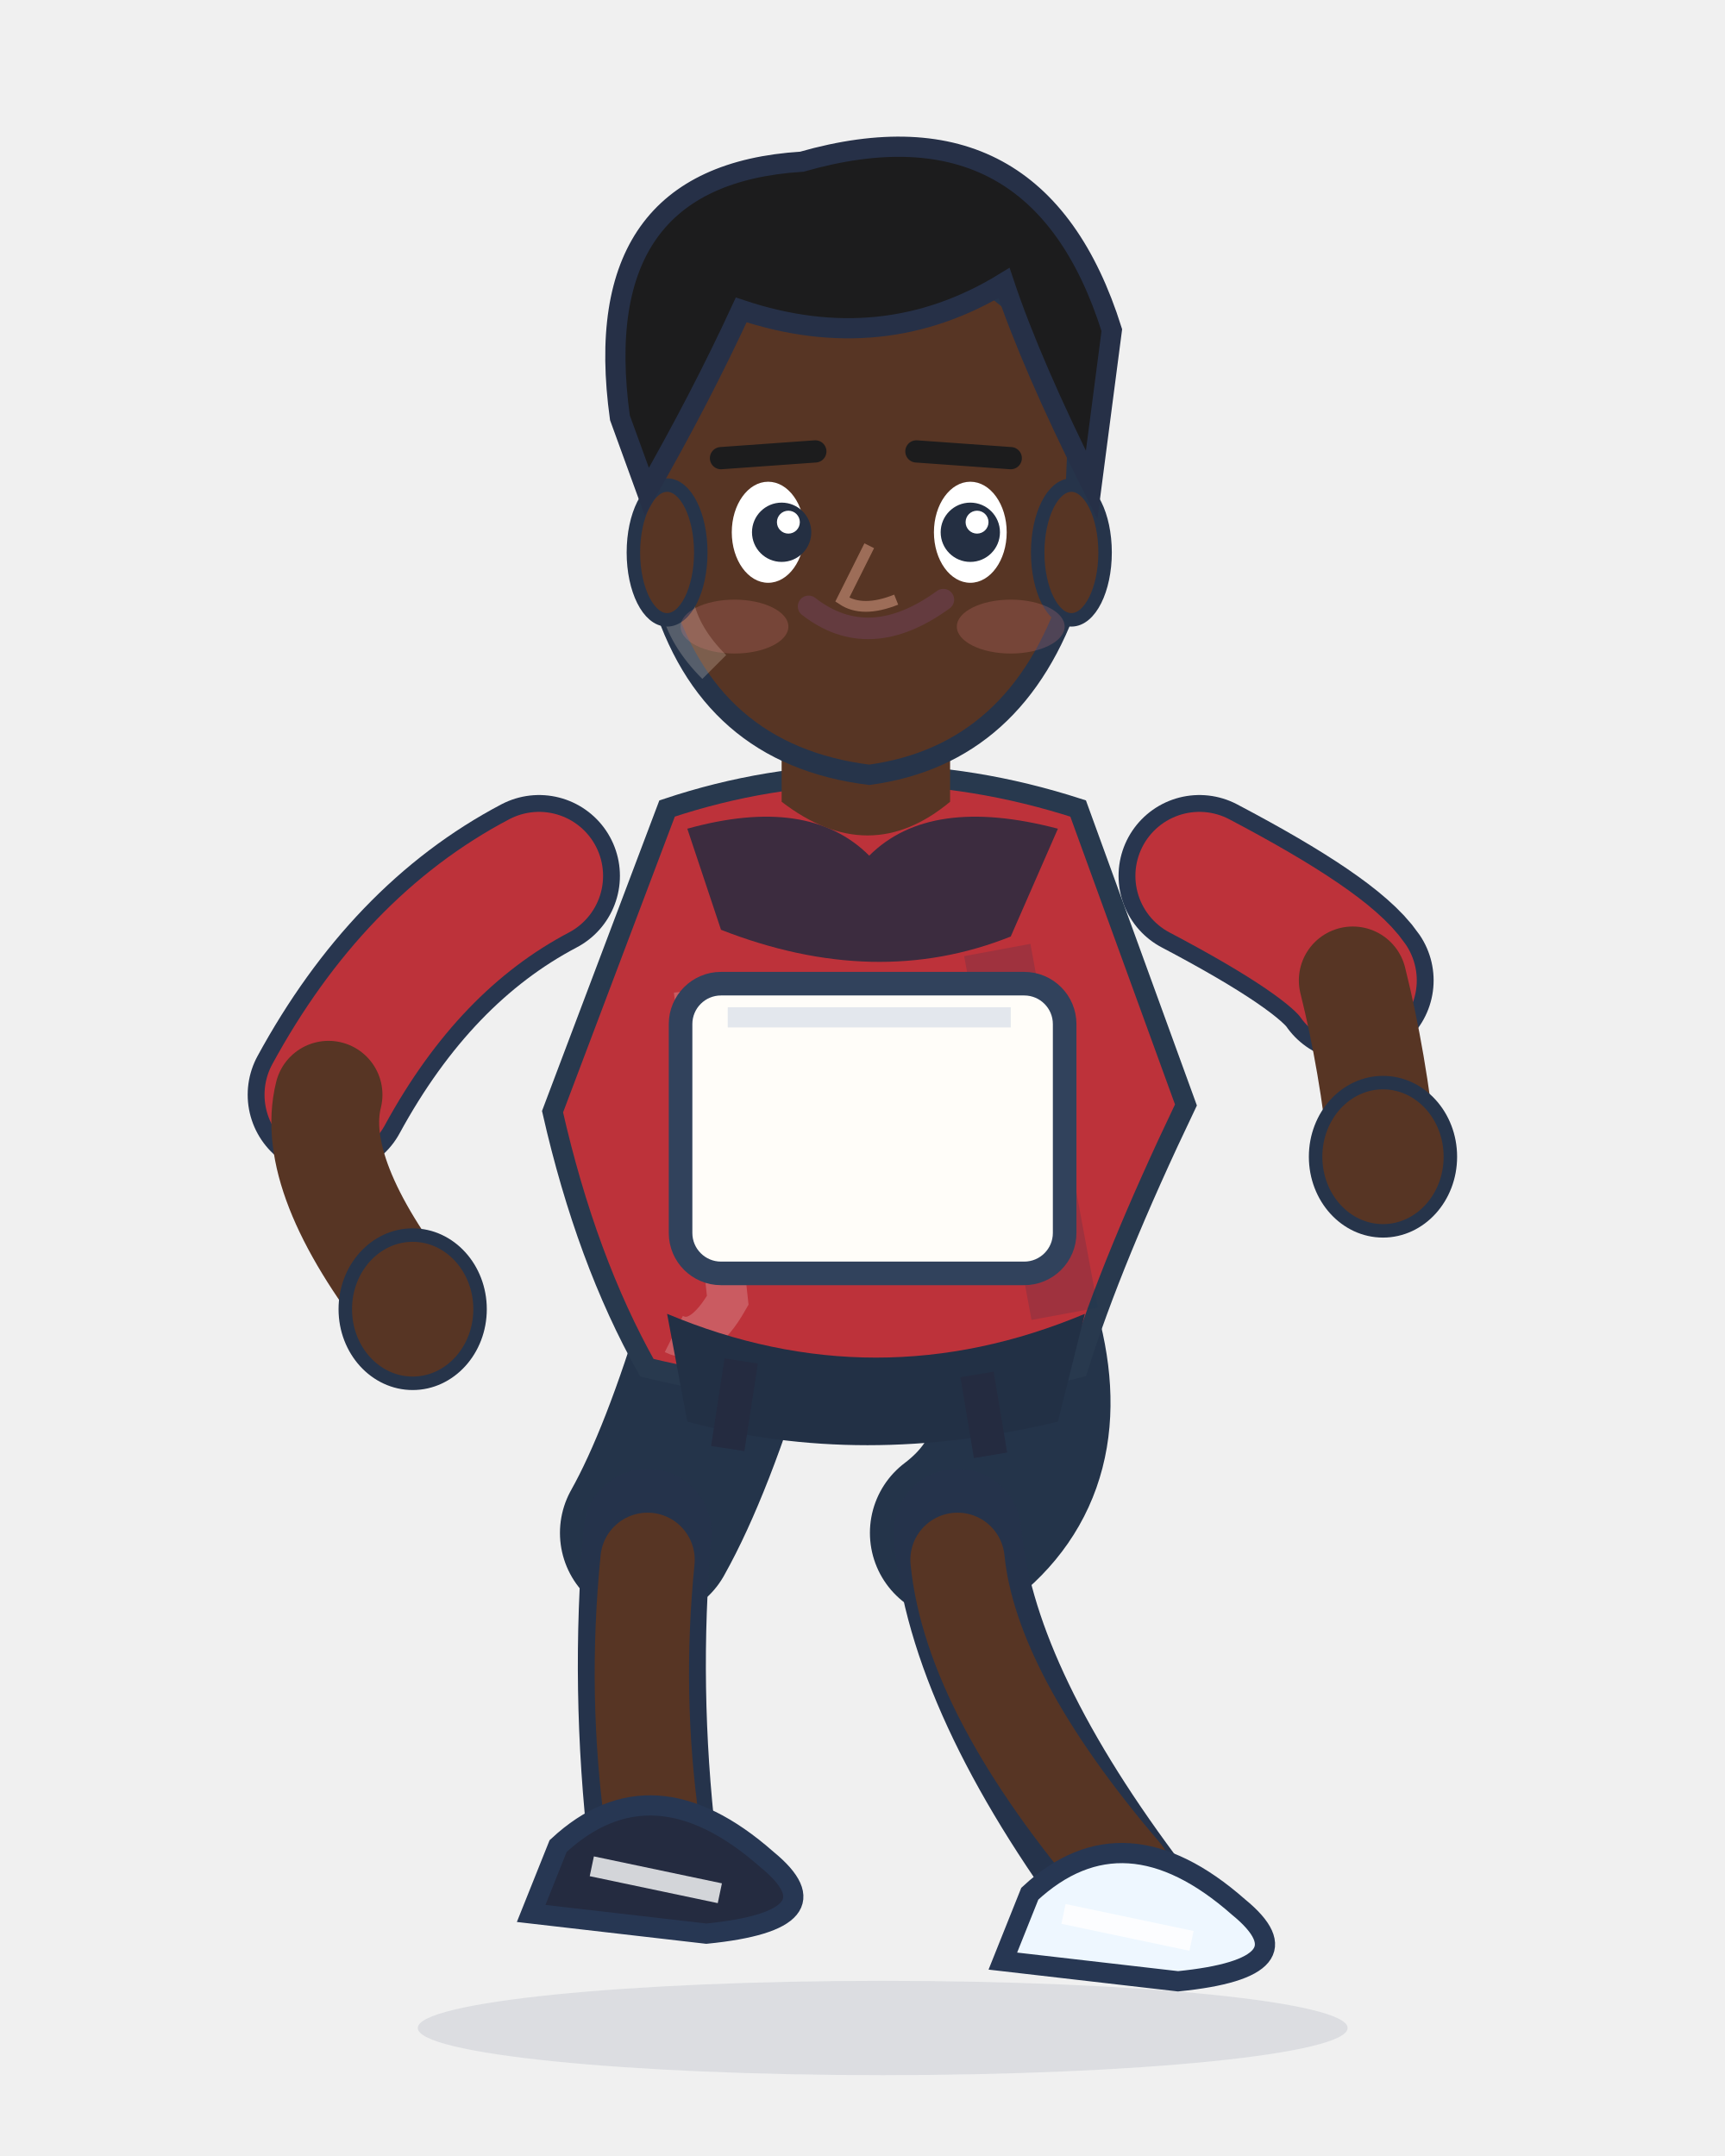
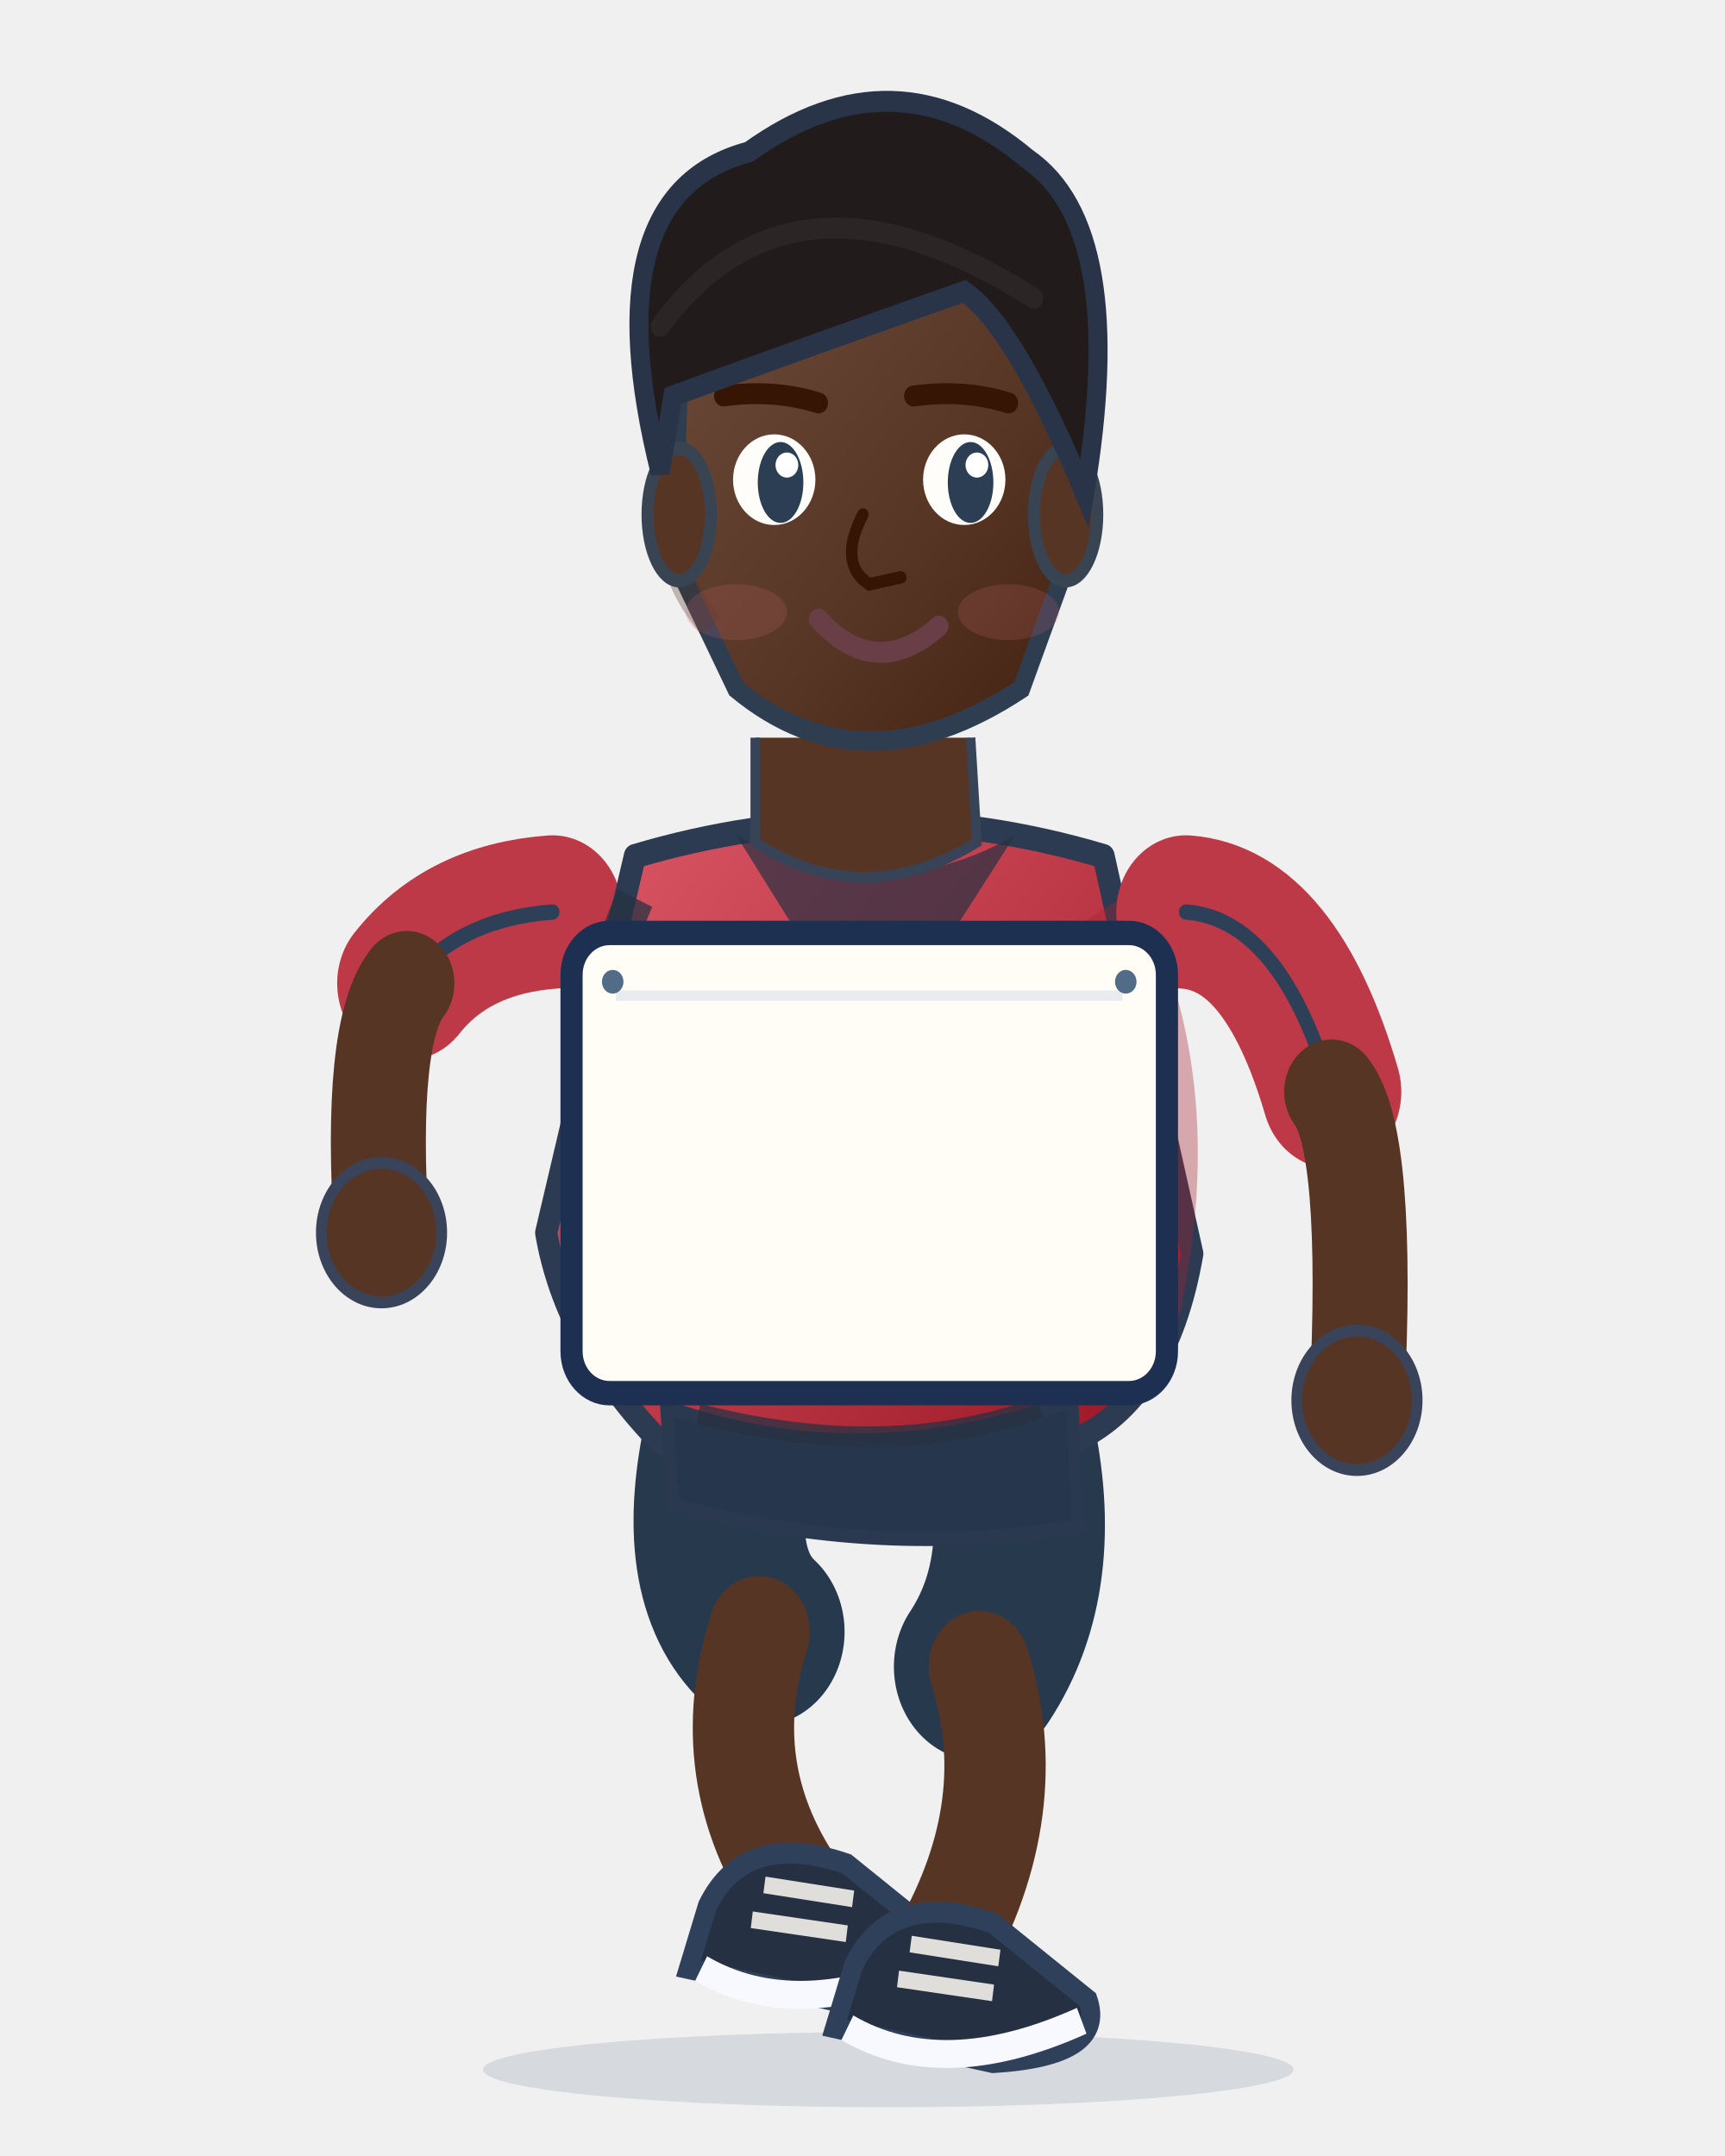
- <svg xmlns="http://www.w3.org/2000/svg" width="256" height="320" viewBox="0 0 256 320" role="img" aria-label="KE male run">
-   <g id="body_02_pose" transform="translate(0 -3)">
-     <ellipse cx="131" cy="304" rx="69" ry="7" fill="#26385c" opacity=".10" />
+ <svg xmlns="http://www.w3.org/2000/svg" width="256" height="320" viewBox="0 0 256 320" role="img" aria-label="SnackDash original adult runner body_02 run">
+   <defs>
+     <linearGradient id="skin_1" x1="0" y1="0" x2=".9" y2="1">
+       <stop offset="0" stop-color="#6f4d3c" />
+       <stop offset=".65" stop-color="#573524" />
+       <stop offset="1" stop-color="#452312" />
+     </linearGradient>
+     <linearGradient id="shirt_1" x1="0" y1="0" x2=".94" y2=".8">
+       <stop offset="0" stop-color="#dd5867" />
+       <stop offset=".56" stop-color="#BE3948" />
+       <stop offset="1" stop-color="#a01b2a" />
+     </linearGradient>
+   </defs>
+   <g id="character_anchor" transform="translate(129 302) scale(0.94 1.035) translate(-129 -302)">
+     <ellipse cx="132" cy="307" rx="64" ry="5.4" fill="#273F61" opacity=".13" />
    <g id="legs">
      <g id="leg_left">
-         <path d="M108 200 Q102 220 96.101 230.515" stroke="#24344a" stroke-width="26" stroke-linecap="round" fill="none" />
-         <path d="M96.101 230.515 Q94.101 253.515 96.828 277" stroke="#25334b" stroke-width="19" stroke-linecap="round" fill="none" />
-         <path d="M96.101 234.515 Q94.101 254.515 96.828 274" stroke="#573524" stroke-width="14" stroke-linecap="round" fill="none" />
-         <path d="M82.828 277 Q96.828 264 113.828 279 Q124.828 288 104.828 290 L78.828 287Z" fill="#242b40" stroke="#273753" stroke-width="3" />
-         <path d="M87.828 280 L106.828 284" stroke="#ffffff" stroke-width="3" opacity=".8" />
+         <path d="M107 216 Q102 236 111.607 244.222" stroke="#27394D" stroke-width="27" stroke-linecap="round" fill="none" />
+         <path d="M111.607 244.222 Q104.607 264.222 117.456 281.515" stroke="#573524" stroke-width="16" stroke-linecap="round" fill="none" />
+         <g>
+           <path d="M103.456 283.515 Q109.456 272.515 125.456 277.515 L140.456 288.515 Q143.456 296.515 125.456 297.515 L100.456 292.515Z" fill="#253142" stroke="#2F405A" stroke-width="3" />
+           <path d="M102.456 292.515 Q117.456 300.515 139.456 291.515" stroke="#F7F9FF" stroke-width="4" fill="none" />
+           <path d="M110.456 285.515 L125.456 287.515 M112.456 280.515 L126.456 282.515" stroke="#FFFDF4" stroke-width="2.4" opacity=".85" />
+         </g>
      </g>
      <g id="leg_right">
-         <path d="M150 200 Q156 220 142.101 230.515" stroke="#24344a" stroke-width="26" stroke-linecap="round" fill="none" />
-         <path d="M142.101 230.515 Q144.101 253.515 166.828 284.071" stroke="#25334b" stroke-width="19" stroke-linecap="round" fill="none" />
-         <path d="M142.101 234.515 Q144.101 254.515 166.828 281.071" stroke="#573524" stroke-width="14" stroke-linecap="round" fill="none" />
-         <path d="M152.828 284.071 Q166.828 271.071 183.828 286.071 Q194.828 295.071 174.828 297.071 L148.828 294.071Z" fill="#eef7ff" stroke="#273753" stroke-width="3" />
-         <path d="M157.828 287.071 L176.828 291.071" stroke="#ffffff" stroke-width="3" opacity=".8" />
+         <path d="M151 216 Q156 236 146.393 249.222" stroke="#27394D" stroke-width="27" stroke-linecap="round" fill="none" />
+         <path d="M146.393 249.222 Q153.393 269.222 140.544 290" stroke="#573524" stroke-width="16" stroke-linecap="round" fill="none" />
+         <g>
+           <path d="M126.544 292 Q132.544 281 148.544 286 L163.544 297 Q166.544 305 148.544 306 L123.544 301Z" fill="#253142" stroke="#2F405A" stroke-width="3" />
+           <path d="M125.544 301 Q140.544 309 162.544 300" stroke="#F7F9FF" stroke-width="4" fill="none" />
+           <path d="M133.544 294 L148.544 296 M135.544 289 L149.544 291" stroke="#FFFDF4" stroke-width="2.4" opacity=".85" />
+         </g>
      </g>
    </g>
    <g id="arm_left">
-       <path d="M80 133 Q61 143 48.757 165.485" fill="none" stroke="#28364f" stroke-width="24" stroke-linecap="round" />
-       <path d="M80 133 Q61 143 48.757 165.485" fill="none" stroke="#bd323a" stroke-width="19" stroke-linecap="round" />
-       <path d="M48.757 165.485 Q45.757 177.485 61.243 197.314" stroke="#573524" stroke-width="16" stroke-linecap="round" fill="none" />
-       <ellipse cx="61.243" cy="197.314" rx="10" ry="11" fill="#573524" stroke="#26344a" stroke-width="2" />
+       <path d="M79 141 Q64 142 56 151.222" stroke="#BE3948" stroke-width="22" stroke-linecap="round" fill="none" />
+       <path d="M79 141 Q64 142 56 151.222" stroke="#2E4057" stroke-width="2.2" stroke-linecap="round" fill="none" />
+       <path d="M56 151.222 Q50 158.222 52 186.979" stroke="#573524" stroke-width="15" stroke-linecap="round" fill="none" />
+       <ellipse cx="52" cy="186.979" rx="9.5" ry="10" fill="#573524" stroke="#394359" stroke-width="1.7" />
    </g>
    <g id="torso">
-       <path d="M99 123 Q129 113 160 123 L176 167 Q165 190 160 206 Q129 214 96 206 Q87 190 82 168Z" fill="#bd323a" stroke="#28394e" stroke-width="3" />
-       <path d="M102 126 Q120 121 129 130 Q138 121 157 126 L150 142 Q130 150 107 141Z" fill="#242b40" opacity=".84" />
-       <path d="M103 150 L108 196 Q104 203 100 201" stroke="#fff" stroke-opacity=".20" stroke-width="6" fill="none" />
-       <path d="M148 144 L158 198" stroke="#193451" stroke-opacity=".18" stroke-width="10" fill="none" />
-       <path d="M116 113 L116 122 Q129 132 141 122 L141 111Z" fill="#573524" />
-       <path d="M99 198 Q130 211 161 198 L157 214 Q128 221 102 214Z" fill="#223045" />
-       <path d="M110 205 L108 218 M145 207 L147 219" stroke="#242b40" stroke-width="5" />
+       <path d="M92 133 Q129 123 166 133 L180 190 Q176 211 161 217 Q129 231 96 217 Q81 203 78 187Z" fill="url(#shirt_1)" stroke="#2C3B52" stroke-width="3.5" stroke-linejoin="round" />
+       <path d="M92 139 Q79 167 88 201" stroke="#253142" stroke-width="6" opacity=".75" fill="none" />
+       <path d="M167 140 Q182 166 173 200" stroke="#a5202f" stroke-width="9" opacity=".35" fill="none" />
+       <path d="M108 130 L119 146 L140 147 L152 130 Q131 141 108 130Z" fill="#253142" opacity=".7" />
+       <path d="M114 129 Q128 139 144 129" stroke="#2B3D50" stroke-width="3" fill="none" />
+       <path d="M97 212 Q128 222 161 211 L162 229 Q131 234 98 226Z" fill="#26364D" stroke="#2A394F" stroke-width="2" />
+       <path d="M102 213 Q132 220 156 212" stroke="#253142" stroke-width="3" fill="none" opacity=".75" />
+       <path d="M111 116 L111 131 Q128 141 146 131 L145 116" fill="#573524" stroke="#374357" stroke-width="1.5" />
+     </g>
+     <g id="hair_back" />
+     <g id="face">
+       <path d="M99 65 Q100 43 120 39 Q145 33 159 48 L163 84 L153 109 Q128 124 108 109 L98 90Z" fill="url(#skin_1)" stroke="#2F3D50" stroke-width="2.8" />
+       <path d="M106 60 Q112 48 120 45" stroke="#6e4c3b" stroke-width="4" opacity=".4" fill="none" />
+       <path d="M100 83 Q95 90 104 100" stroke="#4e2c1b" stroke-width="4" opacity=".3" fill="none" />
+       <ellipse cx="99" cy="84" rx="5" ry="9.5" fill="#573524" stroke="#394453" stroke-width="1.9" />
+       <ellipse cx="160" cy="84" rx="5" ry="9.5" fill="#573524" stroke="#394453" stroke-width="1.9" />
+       <path d="M106 67 Q114 66 121 68" fill="none" stroke="#371504" stroke-width="3" stroke-linecap="round" />
+       <ellipse cx="114" cy="79" rx="6.5" ry="6.5" fill="#FFFDF9" />
+       <ellipse cx="115" cy="79.4" rx="3.6" ry="5.8" fill="#2B3E53" />
+       <circle cx="116" cy="76.9" r="1.8" fill="white" />
+       <path d="M136 67 Q144 66 151 68" fill="none" stroke="#371504" stroke-width="3" stroke-linecap="round" />
+       <ellipse cx="144" cy="79" rx="6.5" ry="6.5" fill="#FFFDF9" />
+       <ellipse cx="145" cy="79.4" rx="3.6" ry="5.8" fill="#2B3E53" />
+       <circle cx="146" cy="76.9" r="1.8" fill="white" />
+       <path d="M128 84 Q124 91 129 94 L134 93" stroke="#371504" stroke-width="1.8" fill="none" stroke-linecap="round" />
+       <ellipse cx="108" cy="98" rx="8" ry="4" fill="#D56876" opacity=".18" />
+       <ellipse cx="151" cy="98" rx="8" ry="4" fill="#D56876" opacity=".18" />20s<path d="M121 99 Q130 108 140 100" fill="none" stroke="#693E46" stroke-width="3" stroke-linecap="round" />
+     </g>
+     <g id="hair" stroke-linecap="round">
+       <path d="M96 78 Q85 38 110 32 Q133 17 154 33 Q170 43 163 81 Q152 57 144 52 Q119 60 98 67Z" fill="#221B1B" stroke="#293448" stroke-width="3" />
+       <path d="M96 57 Q117 31 155 53" stroke="#3e3737" opacity=".36" stroke-width="3" fill="none" />
    </g>
    <g id="arm_right">
-       <path d="M178 133 Q197 143 200.757 148.515" fill="none" stroke="#28364f" stroke-width="24" stroke-linecap="round" />
-       <path d="M178 133 Q197 143 200.757 148.515" fill="none" stroke="#bd323a" stroke-width="19" stroke-linecap="round" />
-       <path d="M200.757 148.515 Q203.757 160.515 205.243 174.686" stroke="#573524" stroke-width="16" stroke-linecap="round" fill="none" />
-       <ellipse cx="205.243" cy="174.686" rx="10" ry="11" fill="#573524" stroke="#26344a" stroke-width="2" />
+       <path d="M179 141 Q194 142 202 166.778" stroke="#BE3948" stroke-width="22" stroke-linecap="round" fill="none" />
+       <path d="M179 141 Q194 142 202 166.778" stroke="#2E4057" stroke-width="2.2" stroke-linecap="round" fill="none" />
+       <path d="M202 166.778 Q208 173.778 206 211.021" stroke="#573524" stroke-width="15" stroke-linecap="round" fill="none" />
+       <ellipse cx="206" cy="211.021" rx="9.5" ry="10" fill="#573524" stroke="#394359" stroke-width="1.7" />
    </g>
-     <g id="face">
-       <path d="M97 67 Q99 42 128 40 Q155 41 160 67 L159 91 Q151 115 129 118 Q105 115 98 91Z" fill="#573524" stroke="#26344a" stroke-width="3" />
-       <path d="M102 83 Q97 93 106 102" stroke="#fff1dd" stroke-width="5" opacity=".22" fill="none" />
-       <ellipse cx="99" cy="85" rx="5" ry="10" fill="#573524" stroke="#26344a" stroke-width="2" />
-       <ellipse cx="159" cy="85" rx="5" ry="10" fill="#573524" stroke="#26344a" stroke-width="2" />
-       <path d="M107 71 L121 70 M136 70 L150 71" fill="none" stroke="#1c1c1d" stroke-width="3.3" stroke-linecap="round" />
-       <ellipse cx="114" cy="82" rx="5.4" ry="7.5" fill="#fff" />
-       <ellipse cx="144" cy="82" rx="5.4" ry="7.5" fill="#fff" />
-       <circle cx="116" cy="82" r="4.4" fill="#242f42" />
-       <circle cx="144" cy="82" r="4.4" fill="#242f42" />
-       <circle cx="117" cy="80.5" r="1.7" fill="#fff" />
-       <circle cx="145" cy="80.5" r="1.7" fill="#fff" />
-       <path d="M129 84 L125 92 Q128 94 133 92" stroke="#9d6d58" stroke-width="1.6" fill="none" />
-       <ellipse cx="109" cy="96" rx="8" ry="4" fill="#ee8382" opacity=".21" />
-       <ellipse cx="150" cy="96" rx="8" ry="4" fill="#ee8382" opacity=".21" />
-       <path d="M120 93 Q129 100 140 92" fill="none" stroke="#643b3f" stroke-width="3.2" stroke-linecap="round" />
+     <g id="bib_blank" data-bib-rect="82,144,94,66">
+       <rect id="bib_mask" x="82" y="144" width="94" height="66" rx="6" fill="#FFFDF6" stroke="#1E3051" stroke-width="3.5" />
+       <path d="M89 153 H169" stroke="#D9DFE9" stroke-width="1.5" opacity=".58" />
+       <circle cx="88.5" cy="151" r="1.7" fill="#526C88" />
+       <circle cx="169.5" cy="151" r="1.7" fill="#526C88" />
    </g>
-     <g id="hair">
-       <path d="M92 65 Q87 29 119 27 Q154 17 165 52 L162 75 Q153 57 149 45 Q131 56 110 49 Q104 62 96 76Z" fill="#1c1c1d" stroke="#263047" stroke-width="3" />
-     </g>
-     <g id="bib_placeholder">
-       <rect x="101" y="149" width="57" height="43" rx="6" fill="#fffdf9" stroke="#31425c" stroke-width="3.5" />
-       <path d="M108 154 H150" stroke="#e3e7ed" stroke-width="3" />
-     </g>
+     <g id="accessories" />
  </g>
</svg>
